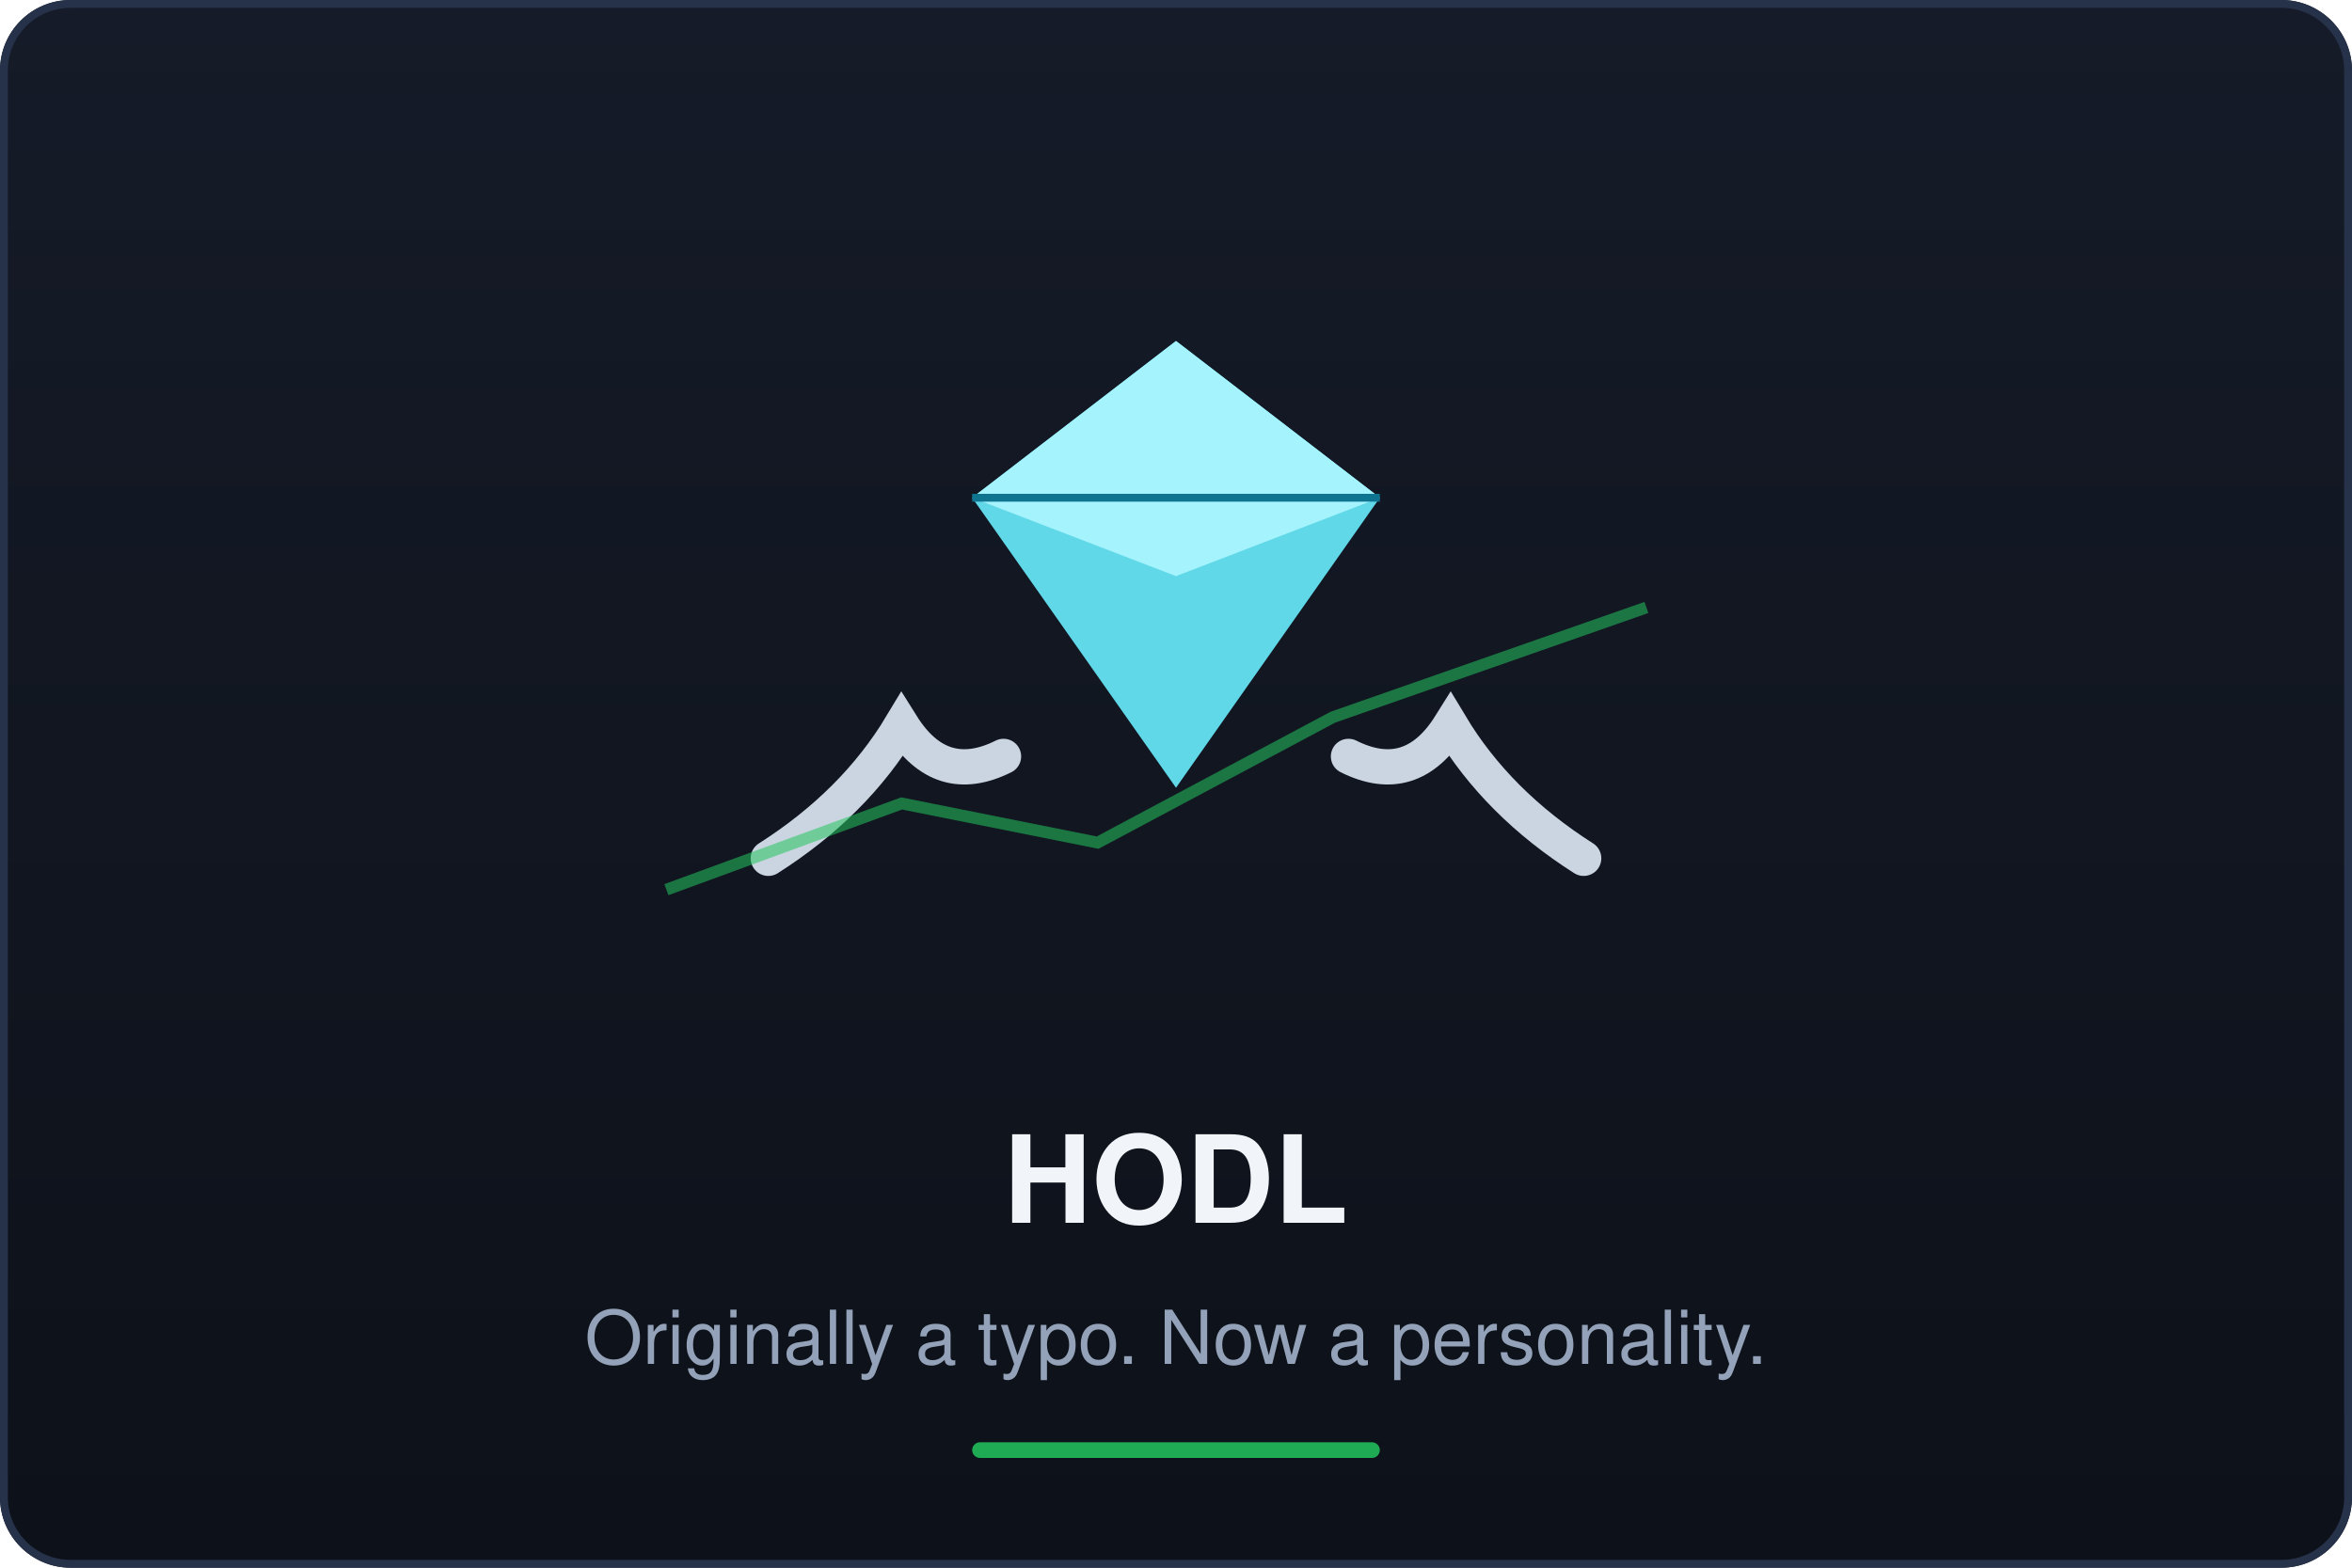
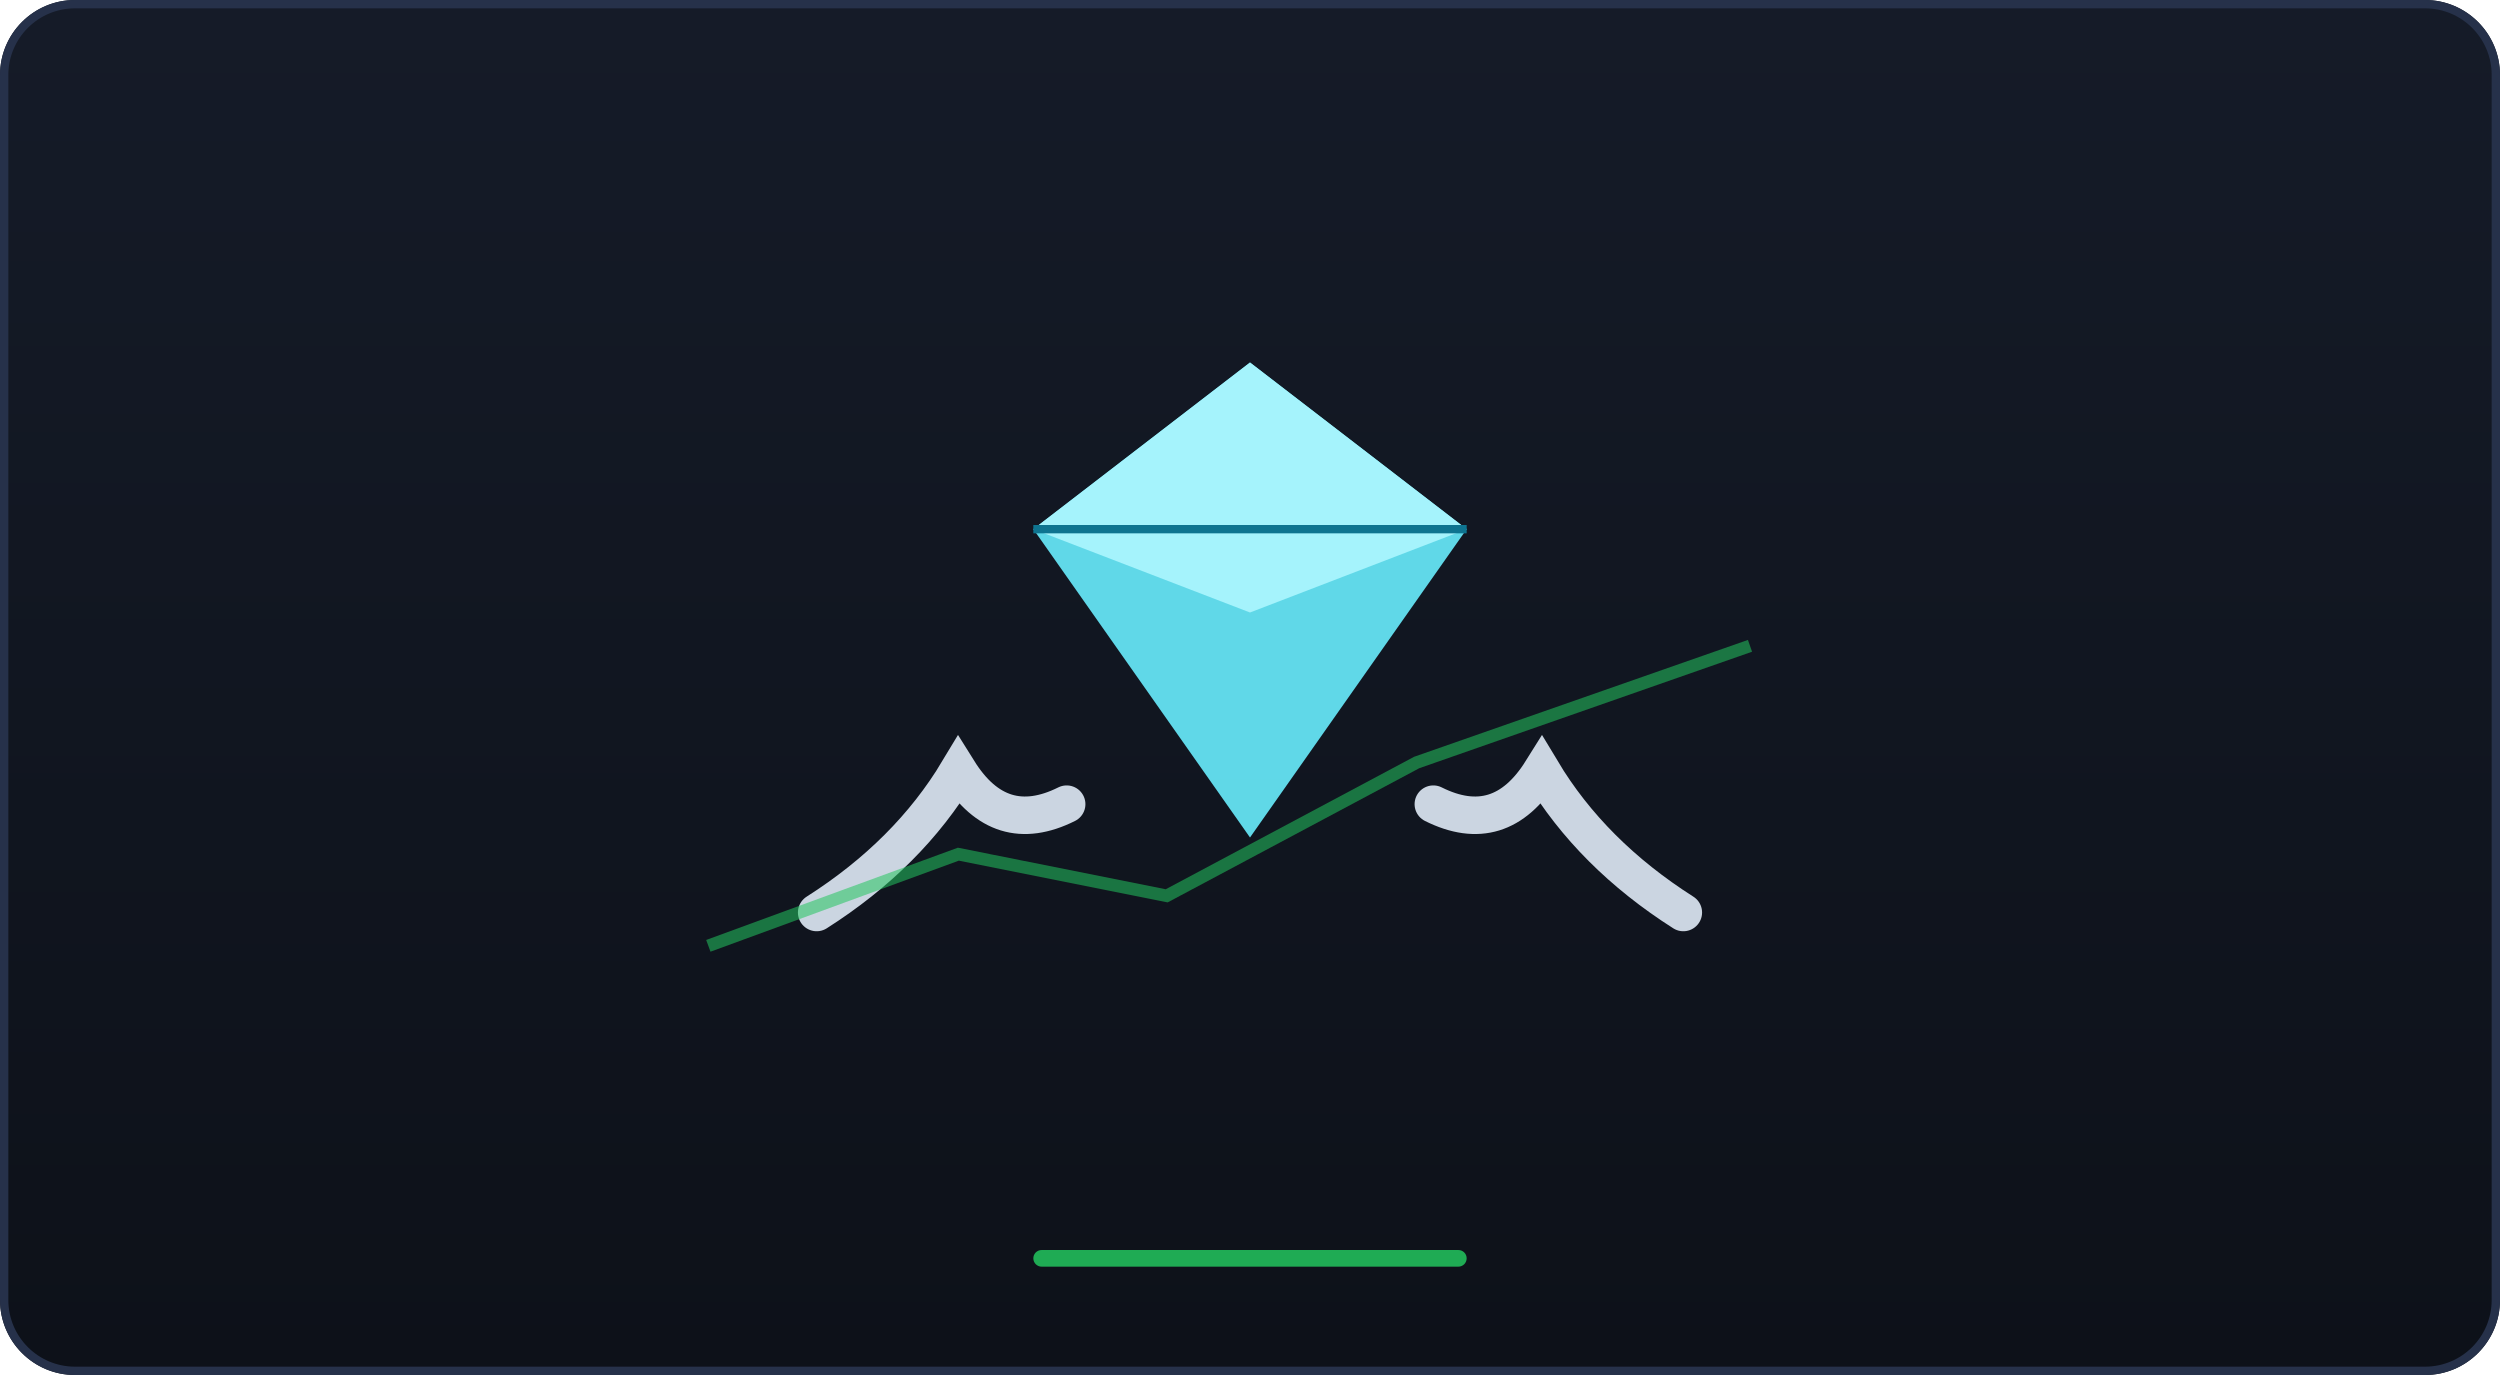
- <svg xmlns="http://www.w3.org/2000/svg" viewBox="0 0 600 400" width="600" height="400" role="img">
+ <svg xmlns="http://www.w3.org/2000/svg" viewBox="0 0 600 330" width="600" height="330" role="img">
  <defs>
    <linearGradient id="bg" x1="0" y1="0" x2="0" y2="1">
      <stop offset="0" stop-color="#151b28" />
      <stop offset="1" stop-color="#0d1119" />
    </linearGradient>
  </defs>
-   <rect width="600" height="400" rx="18" fill="url(#bg)" />
-   <rect x="1" y="1" width="598" height="398" rx="17" fill="none" stroke="#26314a" stroke-width="2" />
+   <rect width="600" height="330" rx="18" fill="url(#bg)" />
+   <rect x="1" y="1" width="598" height="328" rx="17" fill="none" stroke="#26314a" stroke-width="2" />
  <g>
    <g transform="translate(0 -31.0)">
      <path d="M300 118 l52 40 -52 74 -52 -74z" fill="#67e8f9" opacity="0.92" />
      <path d="M300 118 l52 40 -52 20 -52 -20z" fill="#a5f3fc" />
      <path d="M248 158 h104" stroke="#0e7490" stroke-width="2" />
      <path d="M196 250 q22 -14 34 -34 q10 16 26 8" stroke="#cbd5e1" stroke-width="9" fill="none" stroke-linecap="round" />
      <path d="M404 250 q-22 -14 -34 -34 q-10 16 -26 8" stroke="#cbd5e1" stroke-width="9" fill="none" stroke-linecap="round" />
      <path d="M170 258 L230 236 L280 246 L340 214 L420 186" stroke="#22c55e" stroke-width="3" fill="none" opacity="0.55" />
    </g>
  </g>
-   <text x="300.0" y="312" text-anchor="middle" font-family="Helvetica,Arial,sans-serif" font-size="31" font-weight="700" fill="#f1f5f9">HODL</text>
-   <text x="300.0" y="348" text-anchor="middle" font-family="Helvetica,Arial,sans-serif" font-size="19" fill="#93a2b8">Originally a typo. Now a personality.</text>
-   <rect x="248" y="368" width="104" height="4" rx="2" fill="#22c55e" opacity="0.85" />
+   <rect x="248" y="300" width="104" height="4" rx="2" fill="#22c55e" opacity="0.85" />
</svg>
